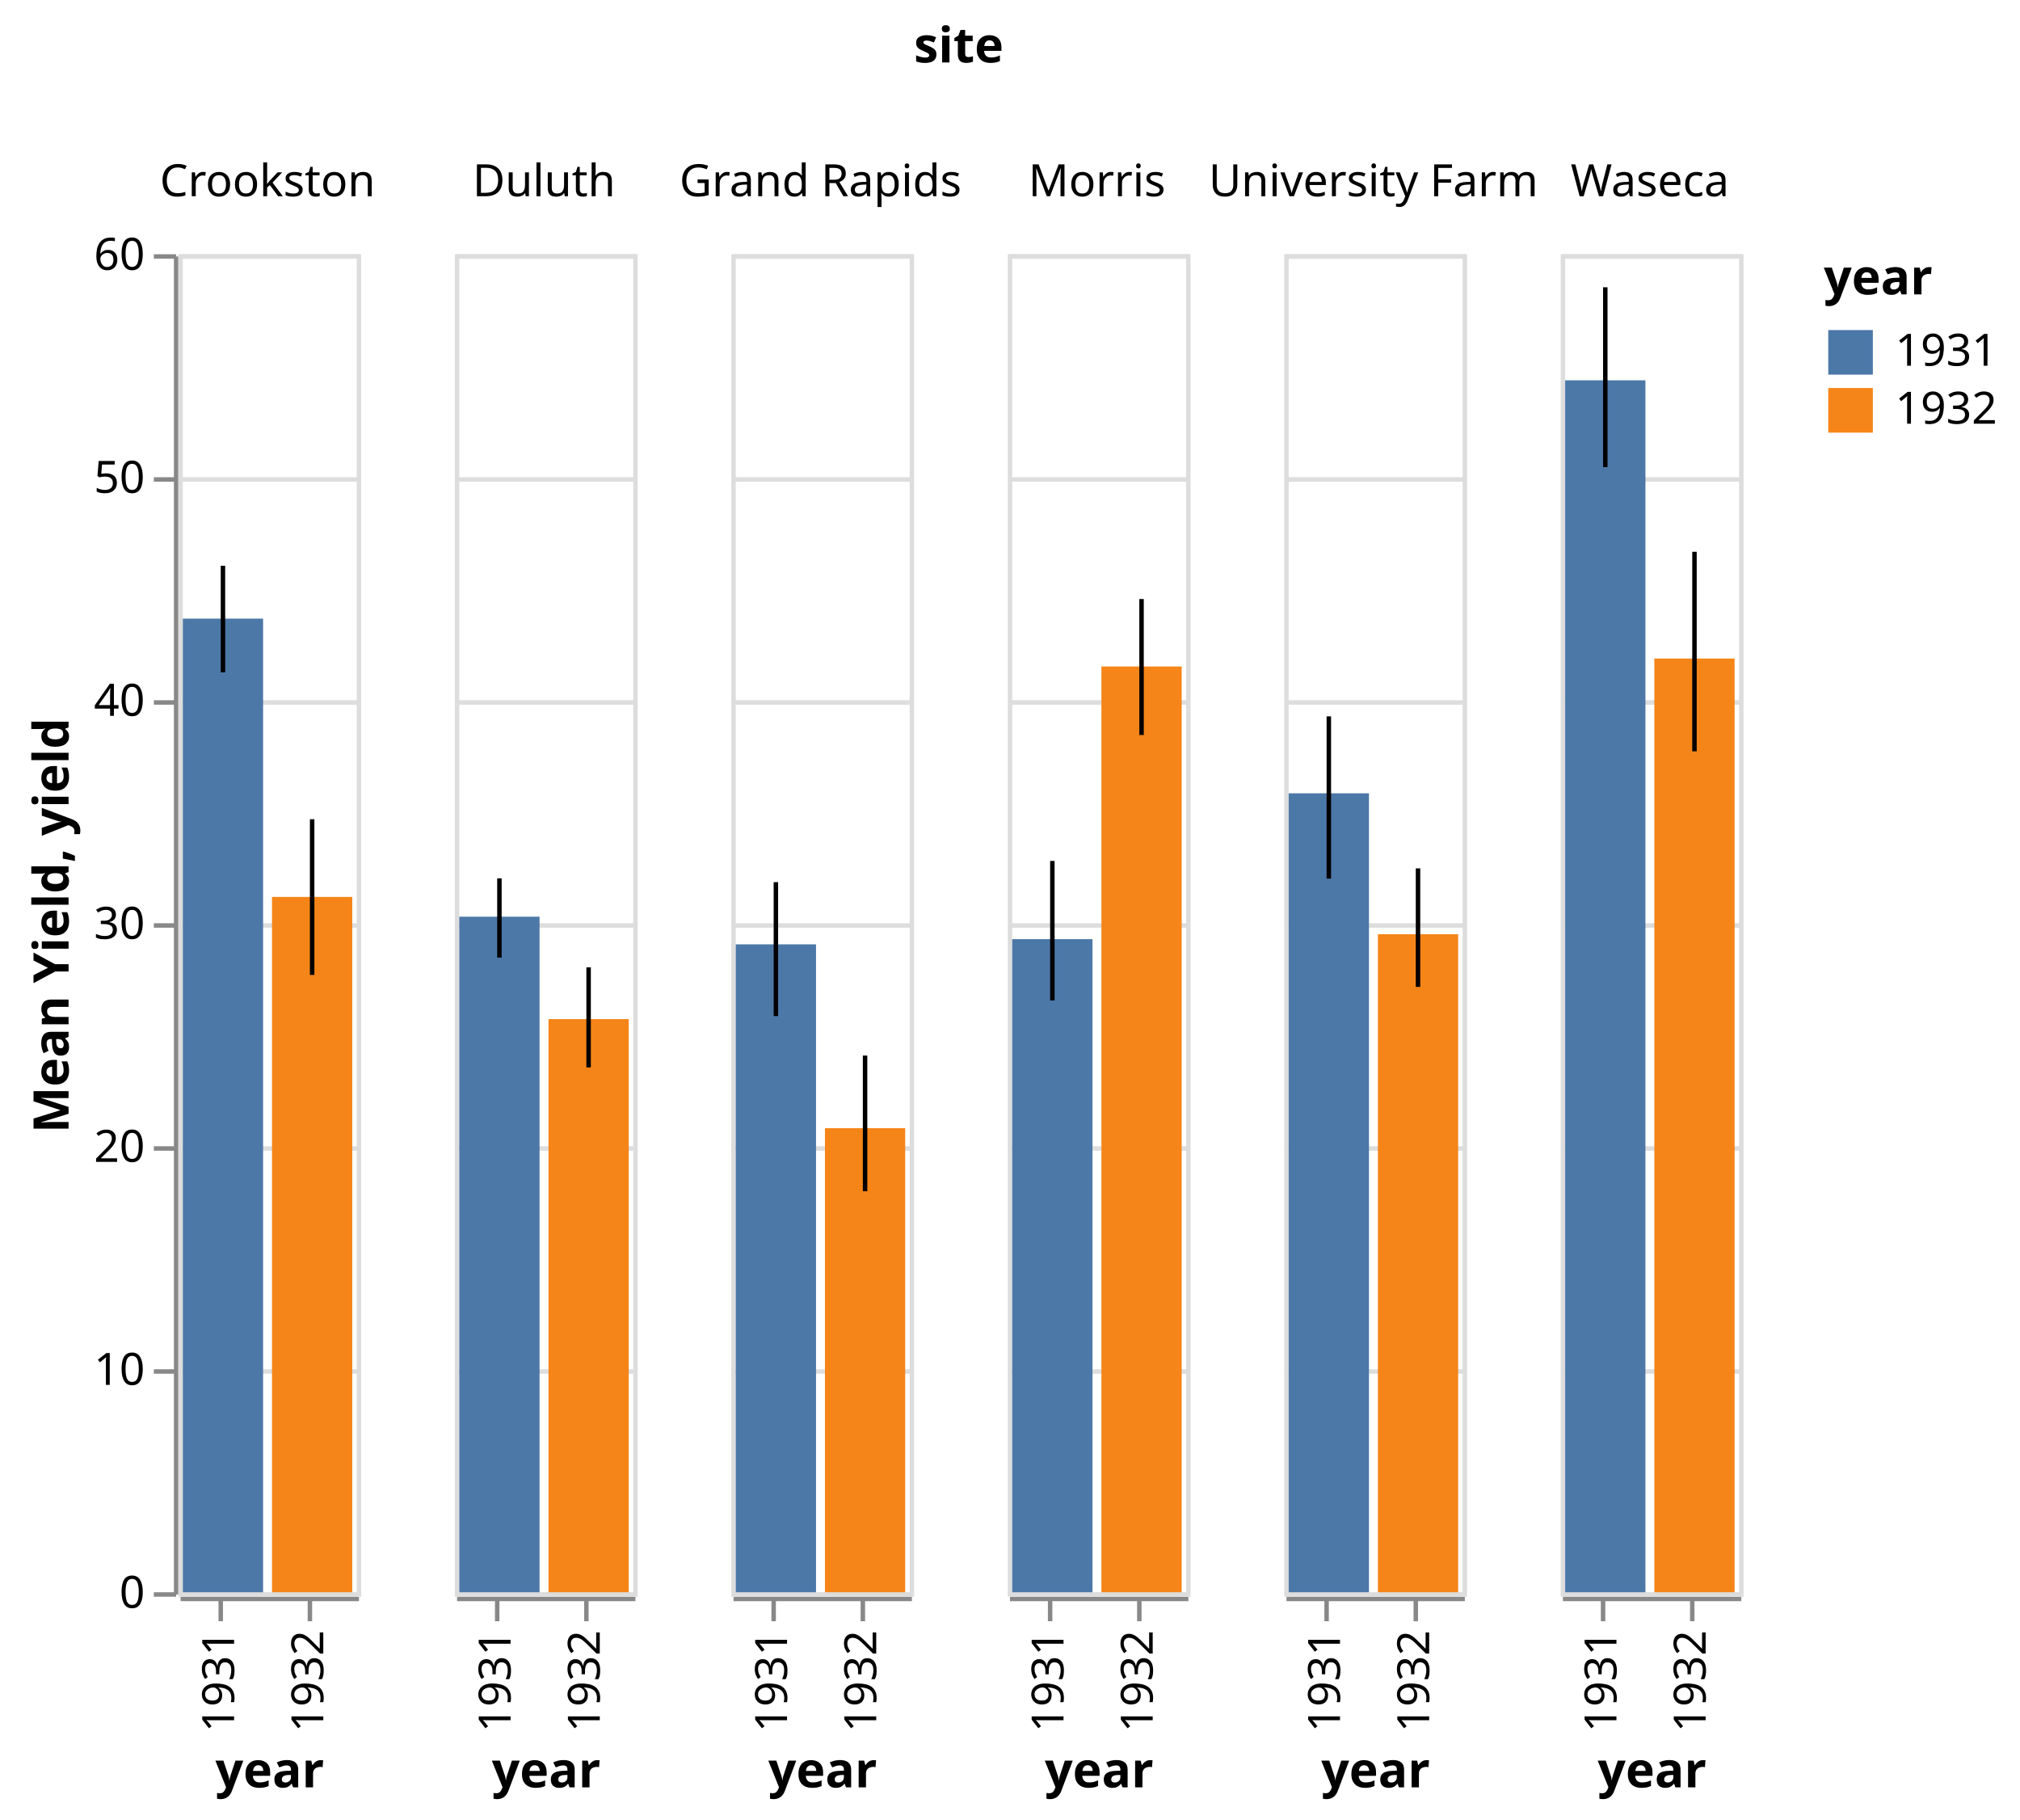
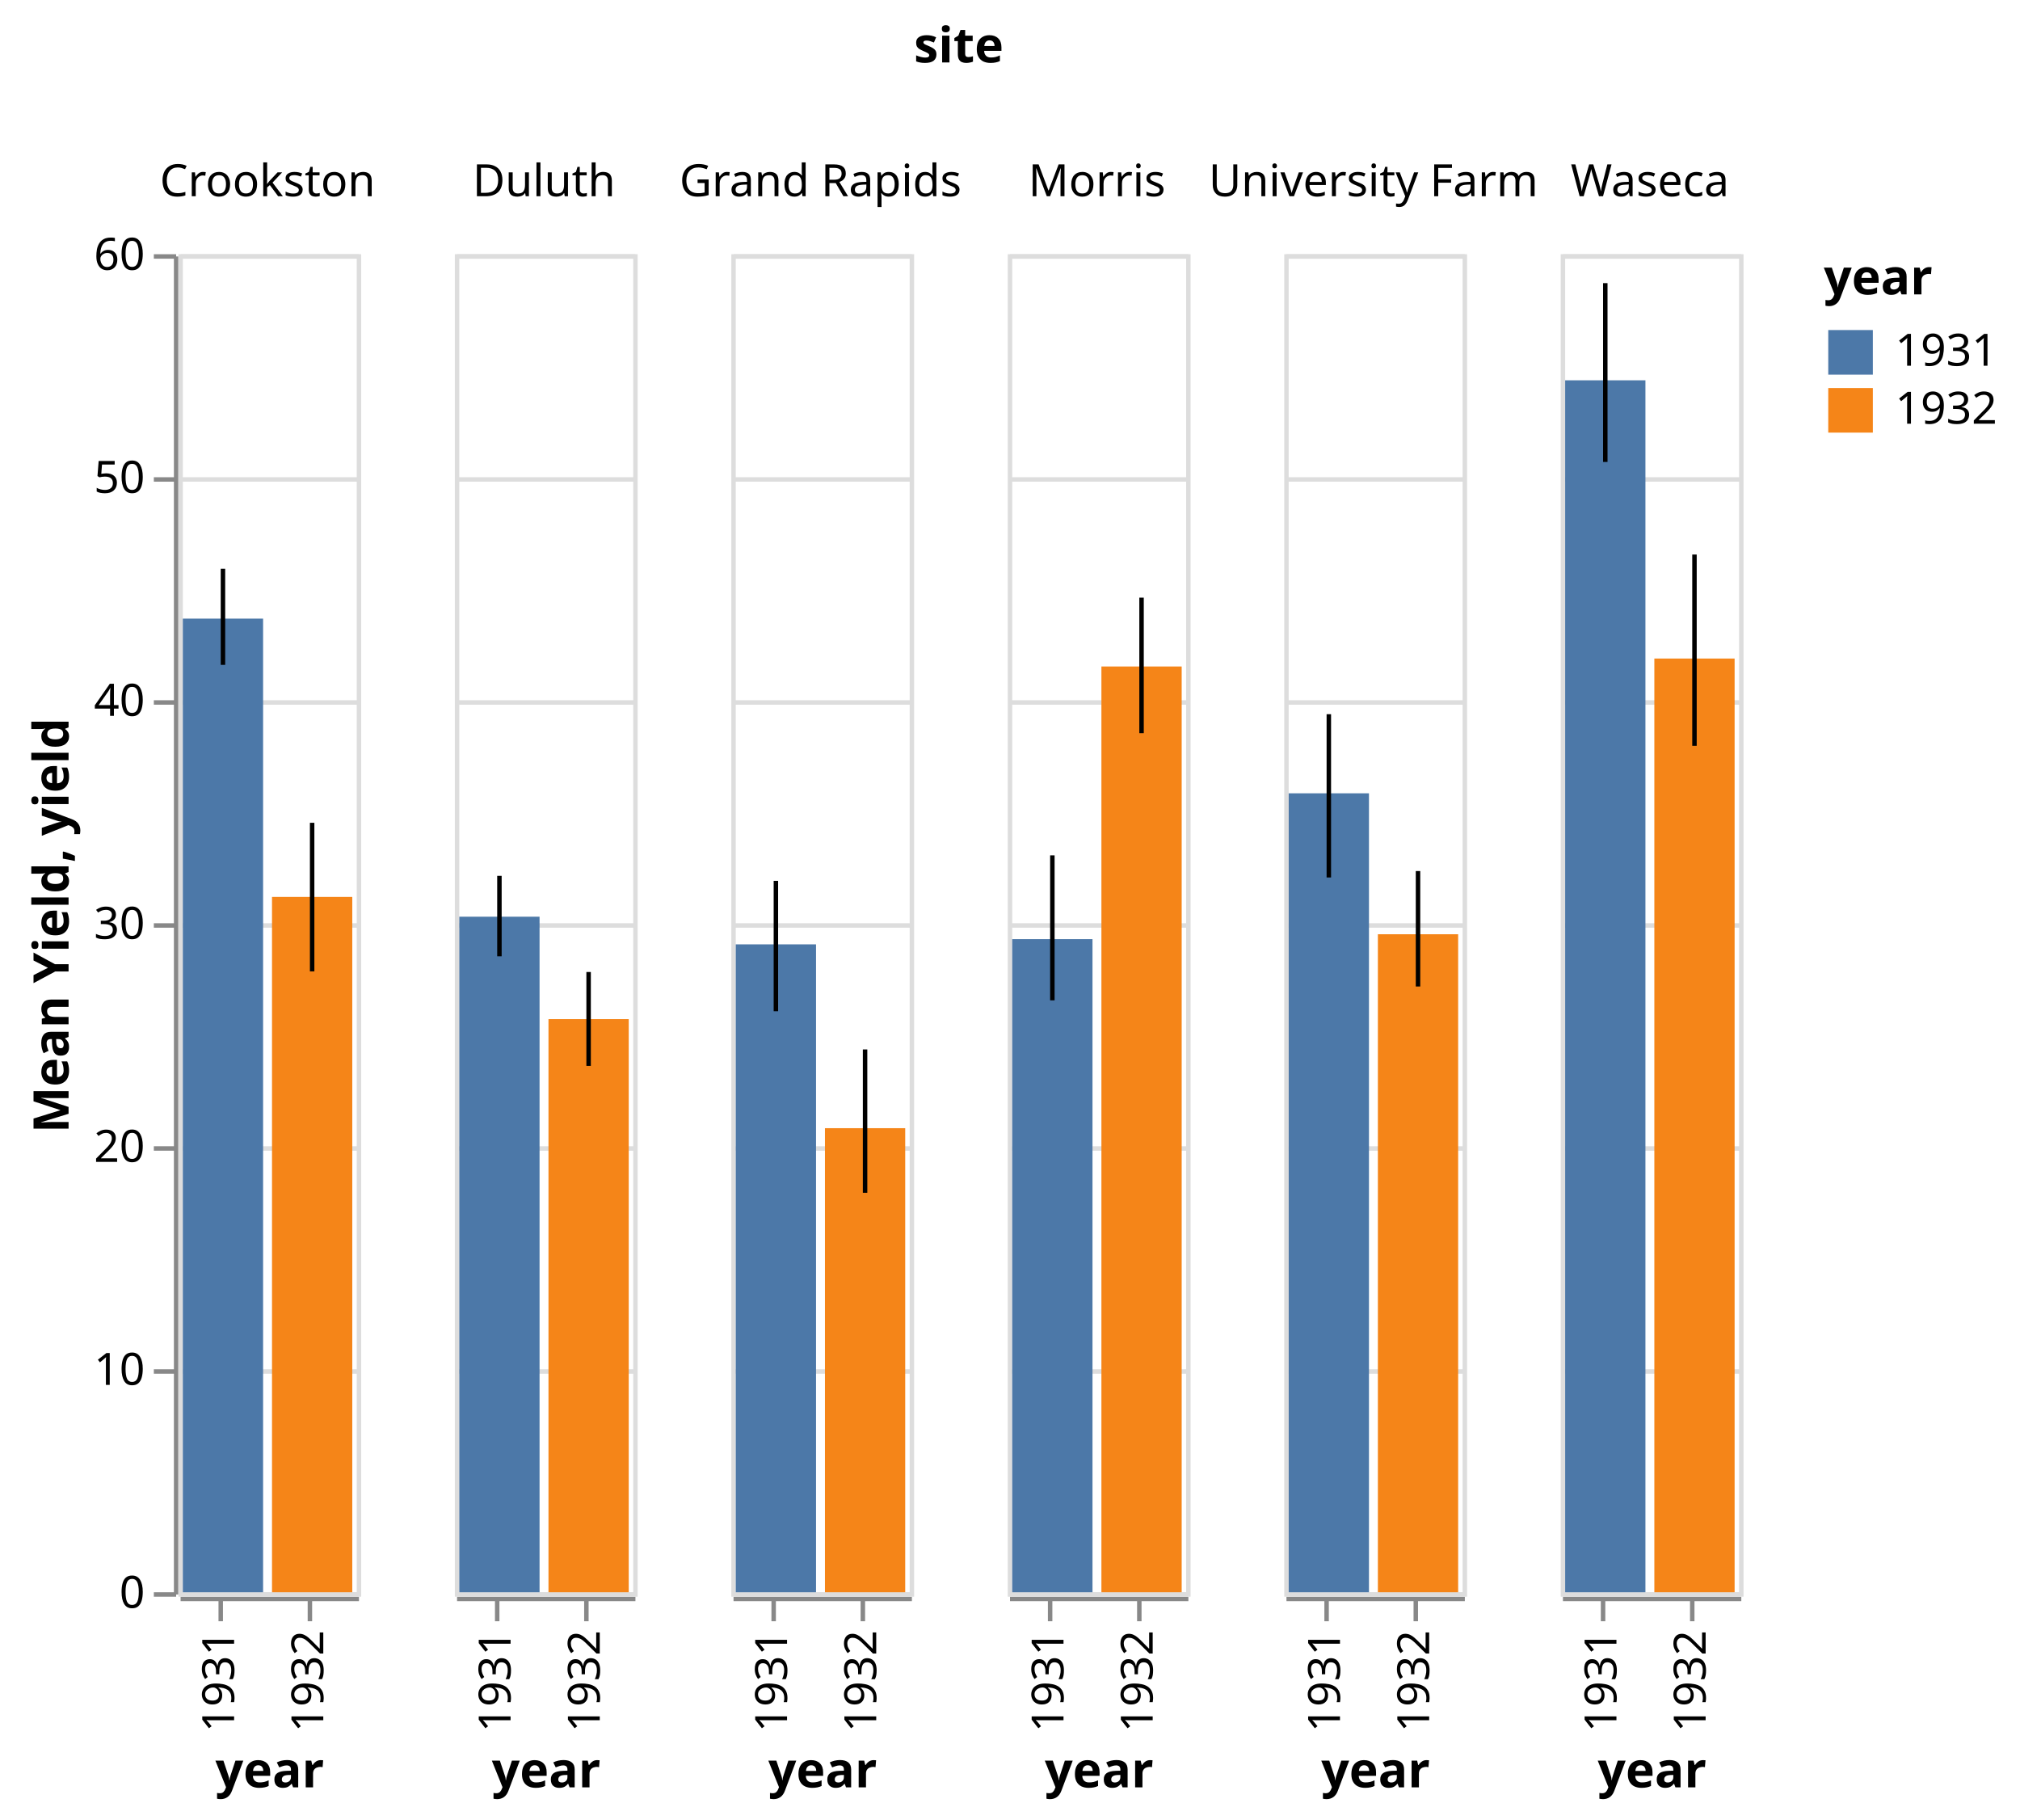
<svg xmlns="http://www.w3.org/2000/svg" class="marks" width="453" height="408" viewBox="0 0 453 408" version="1.1">
  <g transform="translate(40,57)">
    <g class="mark-group role-frame root">
      <g transform="translate(0,0)">
        <path class="background" d="M0,0h0v0h0Z" style="fill: none;" />
        <g>
          <g class="mark-group role-column-title column-title">
            <g transform="translate(175,-31)">
              <path class="background" d="M0,0h0v0h0Z" style="fill: none;" />
              <g>
                <g class="mark-group role-title">
                  <g transform="translate(0,-21)">
                    <path class="background" d="M0,0h0v0h0Z" style="pointer-events: none; fill: none;" />
                    <g>
                      <g class="mark-text role-title-text" style="pointer-events: none;">
                        <text text-anchor="middle" transform="translate(0,9)" style="font-family: sans-serif; font-size: 11px; font-weight: bold; fill: #000; opacity: 1;">site</text>
                      </g>
                    </g>
                  </g>
                </g>
              </g>
            </g>
          </g>
          <g class="mark-group role-row-header row_header">
            <g transform="translate(-1,0)">
              <path class="background" d="M0,0h0v300h0Z" style="fill: none;" />
              <g>
                <g class="mark-group role-axis">
                  <g transform="translate(0.5,0.5)">
                    <path class="background" d="M0,0h0v0h0Z" style="pointer-events: none; fill: none;" />
                    <g>
                      <g class="mark-rule role-axis-tick" style="pointer-events: none;">
                        <line transform="translate(0,300)" x2="-5" y2="0" style="fill: none; stroke: #888; stroke-width: 1; opacity: 1;" />
                        <line transform="translate(0,250)" x2="-5" y2="0" style="fill: none; stroke: #888; stroke-width: 1; opacity: 1;" />
                        <line transform="translate(0,200)" x2="-5" y2="0" style="fill: none; stroke: #888; stroke-width: 1; opacity: 1;" />
                        <line transform="translate(0,150)" x2="-5" y2="0" style="fill: none; stroke: #888; stroke-width: 1; opacity: 1;" />
                        <line transform="translate(0,100)" x2="-5" y2="0" style="fill: none; stroke: #888; stroke-width: 1; opacity: 1;" />
                        <line transform="translate(0,50)" x2="-5" y2="0" style="fill: none; stroke: #888; stroke-width: 1; opacity: 1;" />
                        <line transform="translate(0,0)" x2="-5" y2="0" style="fill: none; stroke: #888; stroke-width: 1; opacity: 1;" />
                      </g>
                      <g class="mark-text role-axis-label" style="pointer-events: none;">
                        <text text-anchor="end" transform="translate(-7,303)" style="font-family: sans-serif; font-size: 10px; fill: #000; opacity: 1;">0</text>
                        <text text-anchor="end" transform="translate(-7,253)" style="font-family: sans-serif; font-size: 10px; fill: #000; opacity: 1;">10</text>
                        <text text-anchor="end" transform="translate(-7,203)" style="font-family: sans-serif; font-size: 10px; fill: #000; opacity: 1;">20</text>
                        <text text-anchor="end" transform="translate(-7,153)" style="font-family: sans-serif; font-size: 10px; fill: #000; opacity: 1;">30</text>
                        <text text-anchor="end" transform="translate(-7,103)" style="font-family: sans-serif; font-size: 10px; fill: #000; opacity: 1;">40</text>
                        <text text-anchor="end" transform="translate(-7,53)" style="font-family: sans-serif; font-size: 10px; fill: #000; opacity: 1;">50</text>
                        <text text-anchor="end" transform="translate(-7,3)" style="font-family: sans-serif; font-size: 10px; fill: #000; opacity: 1;">60</text>
                      </g>
                      <g class="mark-rule role-axis-domain" style="pointer-events: none;">
                        <line transform="translate(0,300)" x2="0" y2="-300" style="fill: none; stroke: #888; stroke-width: 1; opacity: 1;" />
                      </g>
                      <g class="mark-text role-axis-title" style="pointer-events: none;">
                        <text text-anchor="middle" transform="translate(-22.12305,150) rotate(-90) translate(0,-2)" style="font-family: sans-serif; font-size: 11px; font-weight: bold; fill: #000; opacity: 1;">Mean Yield, yield</text>
                      </g>
                    </g>
                  </g>
                </g>
              </g>
            </g>
          </g>
          <g class="mark-group role-column-header column_header">
            <g transform="translate(0,-1)">
              <path class="background" d="M0,0h40v0h-40Z" style="fill: none;" />
              <g>
                <g class="mark-group role-title">
                  <g transform="translate(20,-20)">
                    <path class="background" d="M0,0h0v0h0Z" style="pointer-events: none; fill: none;" />
                    <g>
                      <g class="mark-text role-title-text" style="pointer-events: none;">
                        <text text-anchor="middle" transform="translate(0,8)" style="font-family: sans-serif; font-size: 10px; fill: #000; opacity: 1;">Crookston</text>
                      </g>
                    </g>
                  </g>
                </g>
              </g>
            </g>
            <g transform="translate(62,-1)">
              <path class="background" d="M0,0h40v0h-40Z" style="fill: none;" />
              <g>
                <g class="mark-group role-title">
                  <g transform="translate(20,-20)">
                    <path class="background" d="M0,0h0v0h0Z" style="pointer-events: none; fill: none;" />
                    <g>
                      <g class="mark-text role-title-text" style="pointer-events: none;">
                        <text text-anchor="middle" transform="translate(0,8)" style="font-family: sans-serif; font-size: 10px; fill: #000; opacity: 1;">Duluth</text>
                      </g>
                    </g>
                  </g>
                </g>
              </g>
            </g>
            <g transform="translate(124,-1)">
              <path class="background" d="M0,0h40v0h-40Z" style="fill: none;" />
              <g>
                <g class="mark-group role-title">
                  <g transform="translate(20,-20)">
                    <path class="background" d="M0,0h0v0h0Z" style="pointer-events: none; fill: none;" />
                    <g>
                      <g class="mark-text role-title-text" style="pointer-events: none;">
                        <text text-anchor="middle" transform="translate(0,8)" style="font-family: sans-serif; font-size: 10px; fill: #000; opacity: 1;">Grand Rapids</text>
                      </g>
                    </g>
                  </g>
                </g>
              </g>
            </g>
            <g transform="translate(186,-1)">
              <path class="background" d="M0,0h40v0h-40Z" style="fill: none;" />
              <g>
                <g class="mark-group role-title">
                  <g transform="translate(20,-20)">
                    <path class="background" d="M0,0h0v0h0Z" style="pointer-events: none; fill: none;" />
                    <g>
                      <g class="mark-text role-title-text" style="pointer-events: none;">
                        <text text-anchor="middle" transform="translate(0,8)" style="font-family: sans-serif; font-size: 10px; fill: #000; opacity: 1;">Morris</text>
                      </g>
                    </g>
                  </g>
                </g>
              </g>
            </g>
            <g transform="translate(248,-1)">
              <path class="background" d="M0,0h40v0h-40Z" style="fill: none;" />
              <g>
                <g class="mark-group role-title">
                  <g transform="translate(20,-20)">
                    <path class="background" d="M0,0h0v0h0Z" style="pointer-events: none; fill: none;" />
                    <g>
                      <g class="mark-text role-title-text" style="pointer-events: none;">
                        <text text-anchor="middle" transform="translate(0,8)" style="font-family: sans-serif; font-size: 10px; fill: #000; opacity: 1;">University Farm</text>
                      </g>
                    </g>
                  </g>
                </g>
              </g>
            </g>
            <g transform="translate(310,-1)">
              <path class="background" d="M0,0h40v0h-40Z" style="fill: none;" />
              <g>
                <g class="mark-group role-title">
                  <g transform="translate(20,-20)">
                    <path class="background" d="M0,0h0v0h0Z" style="pointer-events: none; fill: none;" />
                    <g>
                      <g class="mark-text role-title-text" style="pointer-events: none;">
                        <text text-anchor="middle" transform="translate(0,8)" style="font-family: sans-serif; font-size: 10px; fill: #000; opacity: 1;">Waseca</text>
                      </g>
                    </g>
                  </g>
                </g>
              </g>
            </g>
          </g>
          <g class="mark-group role-column-footer column_footer">
            <g transform="translate(0,301)">
              <path class="background" d="M0,0h40v0h-40Z" style="fill: none;" />
              <g>
                <g class="mark-group role-axis">
                  <g transform="translate(0.5,0.5)">
                    <path class="background" d="M0,0h0v0h0Z" style="pointer-events: none; fill: none;" />
                    <g>
                      <g class="mark-rule role-axis-tick" style="pointer-events: none;">
                        <line transform="translate(9,0)" x2="0" y2="5" style="fill: none; stroke: #888; stroke-width: 1; opacity: 1;" />
                        <line transform="translate(29,0)" x2="0" y2="5" style="fill: none; stroke: #888; stroke-width: 1; opacity: 1;" />
                      </g>
                      <g class="mark-text role-axis-label" style="pointer-events: none;">
                        <text text-anchor="end" transform="translate(9,7) rotate(270) translate(0,3)" style="font-family: sans-serif; font-size: 10px; fill: #000; opacity: 1;">1931</text>
                        <text text-anchor="end" transform="translate(29,7) rotate(270) translate(0,3)" style="font-family: sans-serif; font-size: 10px; fill: #000; opacity: 1;">1932</text>
                      </g>
                      <g class="mark-rule role-axis-domain" style="pointer-events: none;">
                        <line transform="translate(0,0)" x2="40" y2="0" style="fill: none; stroke: #888; stroke-width: 1; opacity: 1;" />
                      </g>
                      <g class="mark-text role-axis-title" style="pointer-events: none;">
                        <text text-anchor="middle" transform="translate(20,42.24609)" style="font-family: sans-serif; font-size: 11px; font-weight: bold; fill: #000; opacity: 1;">year</text>
                      </g>
                    </g>
                  </g>
                </g>
              </g>
            </g>
            <g transform="translate(62,301)">
              <path class="background" d="M0,0h40v0h-40Z" style="fill: none;" />
              <g>
                <g class="mark-group role-axis">
                  <g transform="translate(0.5,0.5)">
                    <path class="background" d="M0,0h0v0h0Z" style="pointer-events: none; fill: none;" />
                    <g>
                      <g class="mark-rule role-axis-tick" style="pointer-events: none;">
                        <line transform="translate(9,0)" x2="0" y2="5" style="fill: none; stroke: #888; stroke-width: 1; opacity: 1;" />
                        <line transform="translate(29,0)" x2="0" y2="5" style="fill: none; stroke: #888; stroke-width: 1; opacity: 1;" />
                      </g>
                      <g class="mark-text role-axis-label" style="pointer-events: none;">
                        <text text-anchor="end" transform="translate(9,7) rotate(270) translate(0,3)" style="font-family: sans-serif; font-size: 10px; fill: #000; opacity: 1;">1931</text>
                        <text text-anchor="end" transform="translate(29,7) rotate(270) translate(0,3)" style="font-family: sans-serif; font-size: 10px; fill: #000; opacity: 1;">1932</text>
                      </g>
                      <g class="mark-rule role-axis-domain" style="pointer-events: none;">
                        <line transform="translate(0,0)" x2="40" y2="0" style="fill: none; stroke: #888; stroke-width: 1; opacity: 1;" />
                      </g>
                      <g class="mark-text role-axis-title" style="pointer-events: none;">
                        <text text-anchor="middle" transform="translate(20,42.24609)" style="font-family: sans-serif; font-size: 11px; font-weight: bold; fill: #000; opacity: 1;">year</text>
                      </g>
                    </g>
                  </g>
                </g>
              </g>
            </g>
            <g transform="translate(124,301)">
              <path class="background" d="M0,0h40v0h-40Z" style="fill: none;" />
              <g>
                <g class="mark-group role-axis">
                  <g transform="translate(0.5,0.5)">
                    <path class="background" d="M0,0h0v0h0Z" style="pointer-events: none; fill: none;" />
                    <g>
                      <g class="mark-rule role-axis-tick" style="pointer-events: none;">
                        <line transform="translate(9,0)" x2="0" y2="5" style="fill: none; stroke: #888; stroke-width: 1; opacity: 1;" />
                        <line transform="translate(29,0)" x2="0" y2="5" style="fill: none; stroke: #888; stroke-width: 1; opacity: 1;" />
                      </g>
                      <g class="mark-text role-axis-label" style="pointer-events: none;">
                        <text text-anchor="end" transform="translate(9,7) rotate(270) translate(0,3)" style="font-family: sans-serif; font-size: 10px; fill: #000; opacity: 1;">1931</text>
                        <text text-anchor="end" transform="translate(29,7) rotate(270) translate(0,3)" style="font-family: sans-serif; font-size: 10px; fill: #000; opacity: 1;">1932</text>
                      </g>
                      <g class="mark-rule role-axis-domain" style="pointer-events: none;">
                        <line transform="translate(0,0)" x2="40" y2="0" style="fill: none; stroke: #888; stroke-width: 1; opacity: 1;" />
                      </g>
                      <g class="mark-text role-axis-title" style="pointer-events: none;">
                        <text text-anchor="middle" transform="translate(20,42.24609)" style="font-family: sans-serif; font-size: 11px; font-weight: bold; fill: #000; opacity: 1;">year</text>
                      </g>
                    </g>
                  </g>
                </g>
              </g>
            </g>
            <g transform="translate(186,301)">
              <path class="background" d="M0,0h40v0h-40Z" style="fill: none;" />
              <g>
                <g class="mark-group role-axis">
                  <g transform="translate(0.5,0.5)">
                    <path class="background" d="M0,0h0v0h0Z" style="pointer-events: none; fill: none;" />
                    <g>
                      <g class="mark-rule role-axis-tick" style="pointer-events: none;">
                        <line transform="translate(9,0)" x2="0" y2="5" style="fill: none; stroke: #888; stroke-width: 1; opacity: 1;" />
                        <line transform="translate(29,0)" x2="0" y2="5" style="fill: none; stroke: #888; stroke-width: 1; opacity: 1;" />
                      </g>
                      <g class="mark-text role-axis-label" style="pointer-events: none;">
                        <text text-anchor="end" transform="translate(9,7) rotate(270) translate(0,3)" style="font-family: sans-serif; font-size: 10px; fill: #000; opacity: 1;">1931</text>
                        <text text-anchor="end" transform="translate(29,7) rotate(270) translate(0,3)" style="font-family: sans-serif; font-size: 10px; fill: #000; opacity: 1;">1932</text>
                      </g>
                      <g class="mark-rule role-axis-domain" style="pointer-events: none;">
                        <line transform="translate(0,0)" x2="40" y2="0" style="fill: none; stroke: #888; stroke-width: 1; opacity: 1;" />
                      </g>
                      <g class="mark-text role-axis-title" style="pointer-events: none;">
                        <text text-anchor="middle" transform="translate(20,42.24609)" style="font-family: sans-serif; font-size: 11px; font-weight: bold; fill: #000; opacity: 1;">year</text>
                      </g>
                    </g>
                  </g>
                </g>
              </g>
            </g>
            <g transform="translate(248,301)">
              <path class="background" d="M0,0h40v0h-40Z" style="fill: none;" />
              <g>
                <g class="mark-group role-axis">
                  <g transform="translate(0.5,0.5)">
                    <path class="background" d="M0,0h0v0h0Z" style="pointer-events: none; fill: none;" />
                    <g>
                      <g class="mark-rule role-axis-tick" style="pointer-events: none;">
                        <line transform="translate(9,0)" x2="0" y2="5" style="fill: none; stroke: #888; stroke-width: 1; opacity: 1;" />
                        <line transform="translate(29,0)" x2="0" y2="5" style="fill: none; stroke: #888; stroke-width: 1; opacity: 1;" />
                      </g>
                      <g class="mark-text role-axis-label" style="pointer-events: none;">
                        <text text-anchor="end" transform="translate(9,7) rotate(270) translate(0,3)" style="font-family: sans-serif; font-size: 10px; fill: #000; opacity: 1;">1931</text>
                        <text text-anchor="end" transform="translate(29,7) rotate(270) translate(0,3)" style="font-family: sans-serif; font-size: 10px; fill: #000; opacity: 1;">1932</text>
                      </g>
                      <g class="mark-rule role-axis-domain" style="pointer-events: none;">
                        <line transform="translate(0,0)" x2="40" y2="0" style="fill: none; stroke: #888; stroke-width: 1; opacity: 1;" />
                      </g>
                      <g class="mark-text role-axis-title" style="pointer-events: none;">
                        <text text-anchor="middle" transform="translate(20,42.24609)" style="font-family: sans-serif; font-size: 11px; font-weight: bold; fill: #000; opacity: 1;">year</text>
                      </g>
                    </g>
                  </g>
                </g>
              </g>
            </g>
            <g transform="translate(310,301)">
              <path class="background" d="M0,0h40v0h-40Z" style="fill: none;" />
              <g>
                <g class="mark-group role-axis">
                  <g transform="translate(0.5,0.5)">
                    <path class="background" d="M0,0h0v0h0Z" style="pointer-events: none; fill: none;" />
                    <g>
                      <g class="mark-rule role-axis-tick" style="pointer-events: none;">
                        <line transform="translate(9,0)" x2="0" y2="5" style="fill: none; stroke: #888; stroke-width: 1; opacity: 1;" />
                        <line transform="translate(29,0)" x2="0" y2="5" style="fill: none; stroke: #888; stroke-width: 1; opacity: 1;" />
                      </g>
                      <g class="mark-text role-axis-label" style="pointer-events: none;">
                        <text text-anchor="end" transform="translate(9,7) rotate(270) translate(0,3)" style="font-family: sans-serif; font-size: 10px; fill: #000; opacity: 1;">1931</text>
                        <text text-anchor="end" transform="translate(29,7) rotate(270) translate(0,3)" style="font-family: sans-serif; font-size: 10px; fill: #000; opacity: 1;">1932</text>
                      </g>
                      <g class="mark-rule role-axis-domain" style="pointer-events: none;">
                        <line transform="translate(0,0)" x2="40" y2="0" style="fill: none; stroke: #888; stroke-width: 1; opacity: 1;" />
                      </g>
                      <g class="mark-text role-axis-title" style="pointer-events: none;">
                        <text text-anchor="middle" transform="translate(20,42.24609)" style="font-family: sans-serif; font-size: 11px; font-weight: bold; fill: #000; opacity: 1;">year</text>
                      </g>
                    </g>
                  </g>
                </g>
              </g>
            </g>
          </g>
          <g class="mark-group role-scope cell">
            <g transform="translate(0,0)">
              <path class="background" d="M0.5,0.5h40v300h-40Z" style="fill: none; stroke: #ddd;" />
              <g>
                <g class="mark-group role-axis">
                  <g transform="translate(0.5,0.5)">
                    <path class="background" d="M0,0h0v0h0Z" style="pointer-events: none; fill: none;" />
                    <g>
                      <g class="mark-rule role-axis-grid" style="pointer-events: none;">
                        <line transform="translate(0,300)" x2="40" y2="0" style="fill: none; stroke: #ddd; stroke-width: 1; opacity: 1;" />
                        <line transform="translate(0,250)" x2="40" y2="0" style="fill: none; stroke: #ddd; stroke-width: 1; opacity: 1;" />
                        <line transform="translate(0,200)" x2="40" y2="0" style="fill: none; stroke: #ddd; stroke-width: 1; opacity: 1;" />
                        <line transform="translate(0,150)" x2="40" y2="0" style="fill: none; stroke: #ddd; stroke-width: 1; opacity: 1;" />
                        <line transform="translate(0,100)" x2="40" y2="0" style="fill: none; stroke: #ddd; stroke-width: 1; opacity: 1;" />
                        <line transform="translate(0,50)" x2="40" y2="0" style="fill: none; stroke: #ddd; stroke-width: 1; opacity: 1;" />
                        <line transform="translate(0,0)" x2="40" y2="0" style="fill: none; stroke: #ddd; stroke-width: 1; opacity: 1;" />
                      </g>
                    </g>
                  </g>
                </g>
                <g class="mark-rect role-mark child_layer_0_marks">
                  <path d="M1,81.7h18v218.3h-18Z" style="fill: #4c78a8;" />
                  <path d="M21,144.1h18v155.9h-18Z" style="fill: #f58518;" />
                </g>
                <g class="mark-rule role-mark child_layer_1_layer_0_marks">
-                   <line transform="translate(10,93.74084)" x2="0" y2="-23.894" style="fill: none; stroke: black;" />
-                   <line transform="translate(30,161.5904)" x2="0" y2="-34.912" style="fill: none; stroke: black;" />
+                   <line transform="translate(10,92.06876)" x2="0" y2="-21.552" style="fill: none; stroke: black;" />
+                   <line transform="translate(30,160.7921)" x2="0" y2="-33.313" style="fill: none; stroke: black;" />
                </g>
              </g>
            </g>
            <g transform="translate(62,0)">
              <path class="background" d="M0.5,0.5h40v300h-40Z" style="fill: none; stroke: #ddd;" />
              <g>
                <g class="mark-group role-axis">
                  <g transform="translate(0.5,0.5)">
                    <path class="background" d="M0,0h0v0h0Z" style="pointer-events: none; fill: none;" />
                    <g>
                      <g class="mark-rule role-axis-grid" style="pointer-events: none;">
                        <line transform="translate(0,300)" x2="40" y2="0" style="fill: none; stroke: #ddd; stroke-width: 1; opacity: 1;" />
                        <line transform="translate(0,250)" x2="40" y2="0" style="fill: none; stroke: #ddd; stroke-width: 1; opacity: 1;" />
                        <line transform="translate(0,200)" x2="40" y2="0" style="fill: none; stroke: #ddd; stroke-width: 1; opacity: 1;" />
                        <line transform="translate(0,150)" x2="40" y2="0" style="fill: none; stroke: #ddd; stroke-width: 1; opacity: 1;" />
                        <line transform="translate(0,100)" x2="40" y2="0" style="fill: none; stroke: #ddd; stroke-width: 1; opacity: 1;" />
                        <line transform="translate(0,50)" x2="40" y2="0" style="fill: none; stroke: #ddd; stroke-width: 1; opacity: 1;" />
                        <line transform="translate(0,0)" x2="40" y2="0" style="fill: none; stroke: #ddd; stroke-width: 1; opacity: 1;" />
                      </g>
                    </g>
                  </g>
                </g>
                <g class="mark-rect role-mark child_layer_0_marks">
                  <path d="M1,148.533h18v151.467h-18Z" style="fill: #4c78a8;" />
                  <path d="M21,171.5h18v128.5h-18Z" style="fill: #f58518;" />
                </g>
                <g class="mark-rule role-mark child_layer_1_layer_0_marks">
-                   <line transform="translate(10,157.7017)" x2="0" y2="-17.771" style="fill: none; stroke: black;" />
-                   <line transform="translate(30,182.3175)" x2="0" y2="-22.435" style="fill: none; stroke: black;" />
+                   <line transform="translate(10,157.4171)" x2="0" y2="-18.042" style="fill: none; stroke: black;" />
+                   <line transform="translate(30,181.9896)" x2="0" y2="-21.058" style="fill: none; stroke: black;" />
                </g>
              </g>
            </g>
            <g transform="translate(124,0)">
              <path class="background" d="M0.5,0.5h40v300h-40Z" style="fill: none; stroke: #ddd;" />
              <g>
                <g class="mark-group role-axis">
                  <g transform="translate(0.5,0.5)">
                    <path class="background" d="M0,0h0v0h0Z" style="pointer-events: none; fill: none;" />
                    <g>
                      <g class="mark-rule role-axis-grid" style="pointer-events: none;">
                        <line transform="translate(0,300)" x2="40" y2="0" style="fill: none; stroke: #ddd; stroke-width: 1; opacity: 1;" />
                        <line transform="translate(0,250)" x2="40" y2="0" style="fill: none; stroke: #ddd; stroke-width: 1; opacity: 1;" />
                        <line transform="translate(0,200)" x2="40" y2="0" style="fill: none; stroke: #ddd; stroke-width: 1; opacity: 1;" />
                        <line transform="translate(0,150)" x2="40" y2="0" style="fill: none; stroke: #ddd; stroke-width: 1; opacity: 1;" />
                        <line transform="translate(0,100)" x2="40" y2="0" style="fill: none; stroke: #ddd; stroke-width: 1; opacity: 1;" />
                        <line transform="translate(0,50)" x2="40" y2="0" style="fill: none; stroke: #ddd; stroke-width: 1; opacity: 1;" />
                        <line transform="translate(0,0)" x2="40" y2="0" style="fill: none; stroke: #ddd; stroke-width: 1; opacity: 1;" />
                      </g>
                    </g>
                  </g>
                </g>
                <g class="mark-rect role-mark child_layer_0_marks">
                  <path d="M1,154.733h18v145.267h-18Z" style="fill: #4c78a8;" />
                  <path d="M21,195.95h18v104.05h-18Z" style="fill: #f58518;" />
                </g>
                <g class="mark-rule role-mark child_layer_1_layer_0_marks">
-                   <line transform="translate(10,170.8192)" x2="0" y2="-30.036" style="fill: none; stroke: black;" />
-                   <line transform="translate(30,210.0838)" x2="0" y2="-30.421" style="fill: none; stroke: black;" />
+                   <line transform="translate(10,169.7337)" x2="0" y2="-29.237" style="fill: none; stroke: black;" />
+                   <line transform="translate(30,210.435)" x2="0" y2="-32.137" style="fill: none; stroke: black;" />
                </g>
              </g>
            </g>
            <g transform="translate(186,0)">
              <path class="background" d="M0.5,0.5h40v300h-40Z" style="fill: none; stroke: #ddd;" />
              <g>
                <g class="mark-group role-axis">
                  <g transform="translate(0.5,0.5)">
                    <path class="background" d="M0,0h0v0h0Z" style="pointer-events: none; fill: none;" />
                    <g>
                      <g class="mark-rule role-axis-grid" style="pointer-events: none;">
                        <line transform="translate(0,300)" x2="40" y2="0" style="fill: none; stroke: #ddd; stroke-width: 1; opacity: 1;" />
                        <line transform="translate(0,250)" x2="40" y2="0" style="fill: none; stroke: #ddd; stroke-width: 1; opacity: 1;" />
                        <line transform="translate(0,200)" x2="40" y2="0" style="fill: none; stroke: #ddd; stroke-width: 1; opacity: 1;" />
                        <line transform="translate(0,150)" x2="40" y2="0" style="fill: none; stroke: #ddd; stroke-width: 1; opacity: 1;" />
                        <line transform="translate(0,100)" x2="40" y2="0" style="fill: none; stroke: #ddd; stroke-width: 1; opacity: 1;" />
                        <line transform="translate(0,50)" x2="40" y2="0" style="fill: none; stroke: #ddd; stroke-width: 1; opacity: 1;" />
                        <line transform="translate(0,0)" x2="40" y2="0" style="fill: none; stroke: #ddd; stroke-width: 1; opacity: 1;" />
                      </g>
                    </g>
                  </g>
                </g>
                <g class="mark-rect role-mark child_layer_0_marks">
                  <path d="M1,153.567h18v146.433h-18Z" style="fill: #4c78a8;" />
                  <path d="M21,92.433h18v207.567h-18Z" style="fill: #f58518;" />
                </g>
                <g class="mark-rule role-mark child_layer_1_layer_0_marks">
-                   <line transform="translate(10,167.3012)" x2="0" y2="-31.271" style="fill: none; stroke: black;" />
-                   <line transform="translate(30,107.7942)" x2="0" y2="-30.484" style="fill: none; stroke: black;" />
+                   <line transform="translate(10,167.2833)" x2="0" y2="-32.5" style="fill: none; stroke: black;" />
+                   <line transform="translate(30,107.3854)" x2="0" y2="-30.388" style="fill: none; stroke: black;" />
                </g>
              </g>
            </g>
            <g transform="translate(248,0)">
              <path class="background" d="M0.5,0.5h40v300h-40Z" style="fill: none; stroke: #ddd;" />
              <g>
                <g class="mark-group role-axis">
                  <g transform="translate(0.5,0.5)">
                    <path class="background" d="M0,0h0v0h0Z" style="pointer-events: none; fill: none;" />
                    <g>
                      <g class="mark-rule role-axis-grid" style="pointer-events: none;">
                        <line transform="translate(0,300)" x2="40" y2="0" style="fill: none; stroke: #ddd; stroke-width: 1; opacity: 1;" />
                        <line transform="translate(0,250)" x2="40" y2="0" style="fill: none; stroke: #ddd; stroke-width: 1; opacity: 1;" />
                        <line transform="translate(0,200)" x2="40" y2="0" style="fill: none; stroke: #ddd; stroke-width: 1; opacity: 1;" />
                        <line transform="translate(0,150)" x2="40" y2="0" style="fill: none; stroke: #ddd; stroke-width: 1; opacity: 1;" />
                        <line transform="translate(0,100)" x2="40" y2="0" style="fill: none; stroke: #ddd; stroke-width: 1; opacity: 1;" />
                        <line transform="translate(0,50)" x2="40" y2="0" style="fill: none; stroke: #ddd; stroke-width: 1; opacity: 1;" />
                        <line transform="translate(0,0)" x2="40" y2="0" style="fill: none; stroke: #ddd; stroke-width: 1; opacity: 1;" />
                      </g>
                    </g>
                  </g>
                </g>
                <g class="mark-rect role-mark child_layer_0_marks">
                  <path d="M1,120.867h18v179.133h-18Z" style="fill: #4c78a8;" />
                  <path d="M21,152.467h18v147.533h-18Z" style="fill: #f58518;" />
                </g>
                <g class="mark-rule role-mark child_layer_1_layer_0_marks">
-                   <line transform="translate(10,139.99)" x2="0" y2="-36.376" style="fill: none; stroke: black;" />
-                   <line transform="translate(30,164.2671)" x2="0" y2="-26.57" style="fill: none; stroke: black;" />
+                   <line transform="translate(10,139.7371)" x2="0" y2="-36.606" style="fill: none; stroke: black;" />
+                   <line transform="translate(30,164.1837)" x2="0" y2="-25.885" style="fill: none; stroke: black;" />
                </g>
              </g>
            </g>
            <g transform="translate(310,0)">
              <path class="background" d="M0.5,0.5h40v300h-40Z" style="fill: none; stroke: #ddd;" />
              <g>
                <g class="mark-group role-axis">
                  <g transform="translate(0.5,0.5)">
                    <path class="background" d="M0,0h0v0h0Z" style="pointer-events: none; fill: none;" />
                    <g>
                      <g class="mark-rule role-axis-grid" style="pointer-events: none;">
                        <line transform="translate(0,300)" x2="40" y2="0" style="fill: none; stroke: #ddd; stroke-width: 1; opacity: 1;" />
                        <line transform="translate(0,250)" x2="40" y2="0" style="fill: none; stroke: #ddd; stroke-width: 1; opacity: 1;" />
                        <line transform="translate(0,200)" x2="40" y2="0" style="fill: none; stroke: #ddd; stroke-width: 1; opacity: 1;" />
                        <line transform="translate(0,150)" x2="40" y2="0" style="fill: none; stroke: #ddd; stroke-width: 1; opacity: 1;" />
                        <line transform="translate(0,100)" x2="40" y2="0" style="fill: none; stroke: #ddd; stroke-width: 1; opacity: 1;" />
                        <line transform="translate(0,50)" x2="40" y2="0" style="fill: none; stroke: #ddd; stroke-width: 1; opacity: 1;" />
                        <line transform="translate(0,0)" x2="40" y2="0" style="fill: none; stroke: #ddd; stroke-width: 1; opacity: 1;" />
                      </g>
                    </g>
                  </g>
                </g>
                <g class="mark-rect role-mark child_layer_0_marks">
                  <path d="M1,28.267h18v271.733h-18Z" style="fill: #4c78a8;" />
                  <path d="M21,90.65h18v209.35h-18Z" style="fill: #f58518;" />
                </g>
                <g class="mark-rule role-mark child_layer_1_layer_0_marks">
-                   <line transform="translate(10,47.73667)" x2="0" y2="-40.327" style="fill: none; stroke: black;" />
-                   <line transform="translate(30,111.45)" x2="0" y2="-44.735" style="fill: none; stroke: black;" />
+                   <line transform="translate(10,46.5771)" x2="0" y2="-40.095" style="fill: none; stroke: black;" />
+                   <line transform="translate(30,110.2175)" x2="0" y2="-42.885" style="fill: none; stroke: black;" />
                </g>
              </g>
            </g>
          </g>
          <g class="mark-group role-legend">
            <g transform="translate(369,0)">
              <path class="background" d="M0,0h39v40h-39Z" style="pointer-events: none; fill: none;" />
              <g>
                <g class="mark-group role-legend-entry">
                  <g transform="translate(0,16)">
                    <path class="background" d="M0,0h0v0h0Z" style="pointer-events: none; fill: none;" />
                    <g>
                      <g class="mark-group role-scope">
                        <g transform="translate(0,0)">
                          <path class="background" d="M0,0h38.246v11h-38.246Z" style="pointer-events: none; fill: none; opacity: 1;" />
                          <g>
                            <g class="mark-symbol role-legend-symbol" style="pointer-events: none;">
                              <path transform="translate(6,6)" d="M-5,-5h10v10h-10Z" style="fill: #4c78a8; stroke-width: 1.5; opacity: 1;" />
                            </g>
                            <g class="mark-text role-legend-label" style="pointer-events: none;">
                              <text text-anchor="start" transform="translate(16,9)" style="font-family: sans-serif; font-size: 10px; fill: #000; opacity: 1;">1931</text>
                            </g>
                          </g>
                        </g>
                        <g transform="translate(0,13)">
                          <path class="background" d="M0,0h38.246v11h-38.246Z" style="pointer-events: none; fill: none; opacity: 1;" />
                          <g>
                            <g class="mark-symbol role-legend-symbol" style="pointer-events: none;">
                              <path transform="translate(6,6)" d="M-5,-5h10v10h-10Z" style="fill: #f58518; stroke-width: 1.5; opacity: 1;" />
                            </g>
                            <g class="mark-text role-legend-label" style="pointer-events: none;">
                              <text text-anchor="start" transform="translate(16,9)" style="font-family: sans-serif; font-size: 10px; fill: #000; opacity: 1;">1932</text>
                            </g>
                          </g>
                        </g>
                      </g>
                    </g>
                  </g>
                </g>
                <g class="mark-text role-legend-title" style="pointer-events: none;">
                  <text text-anchor="start" transform="translate(0,9)" style="font-family: sans-serif; font-size: 11px; font-weight: bold; fill: #000; opacity: 1;">year</text>
                </g>
              </g>
            </g>
          </g>
        </g>
      </g>
    </g>
  </g>
</svg>
